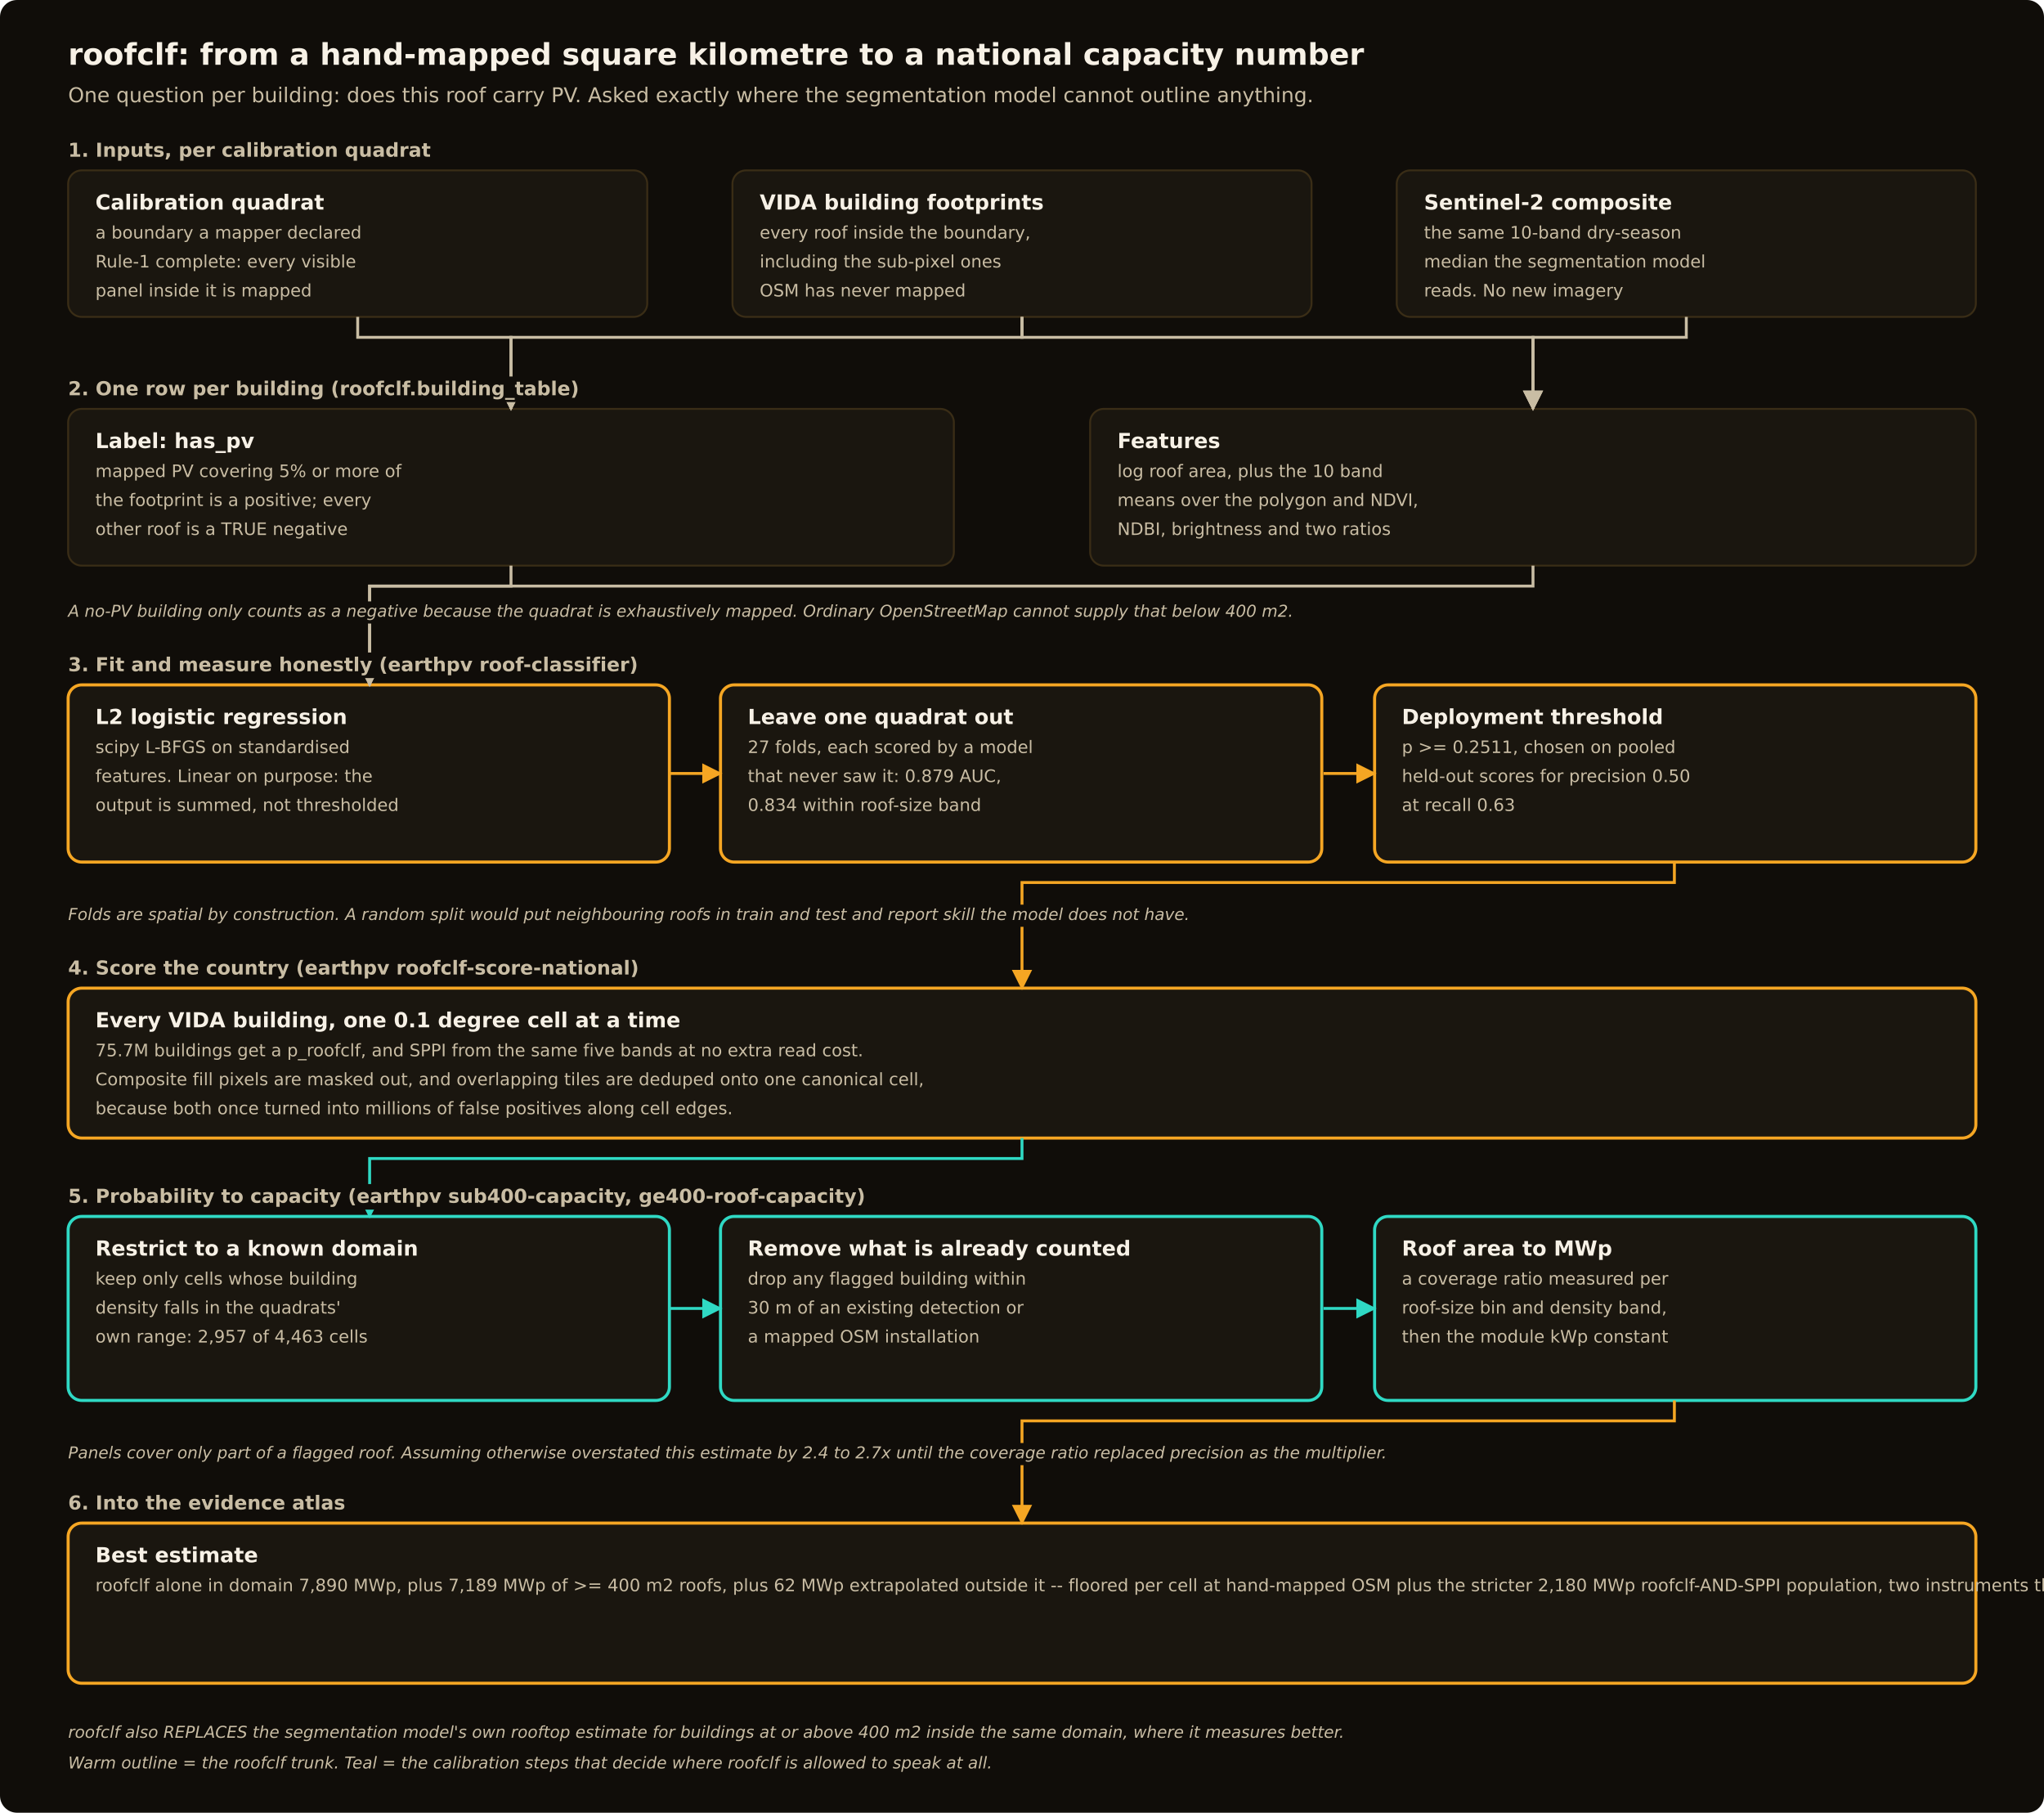
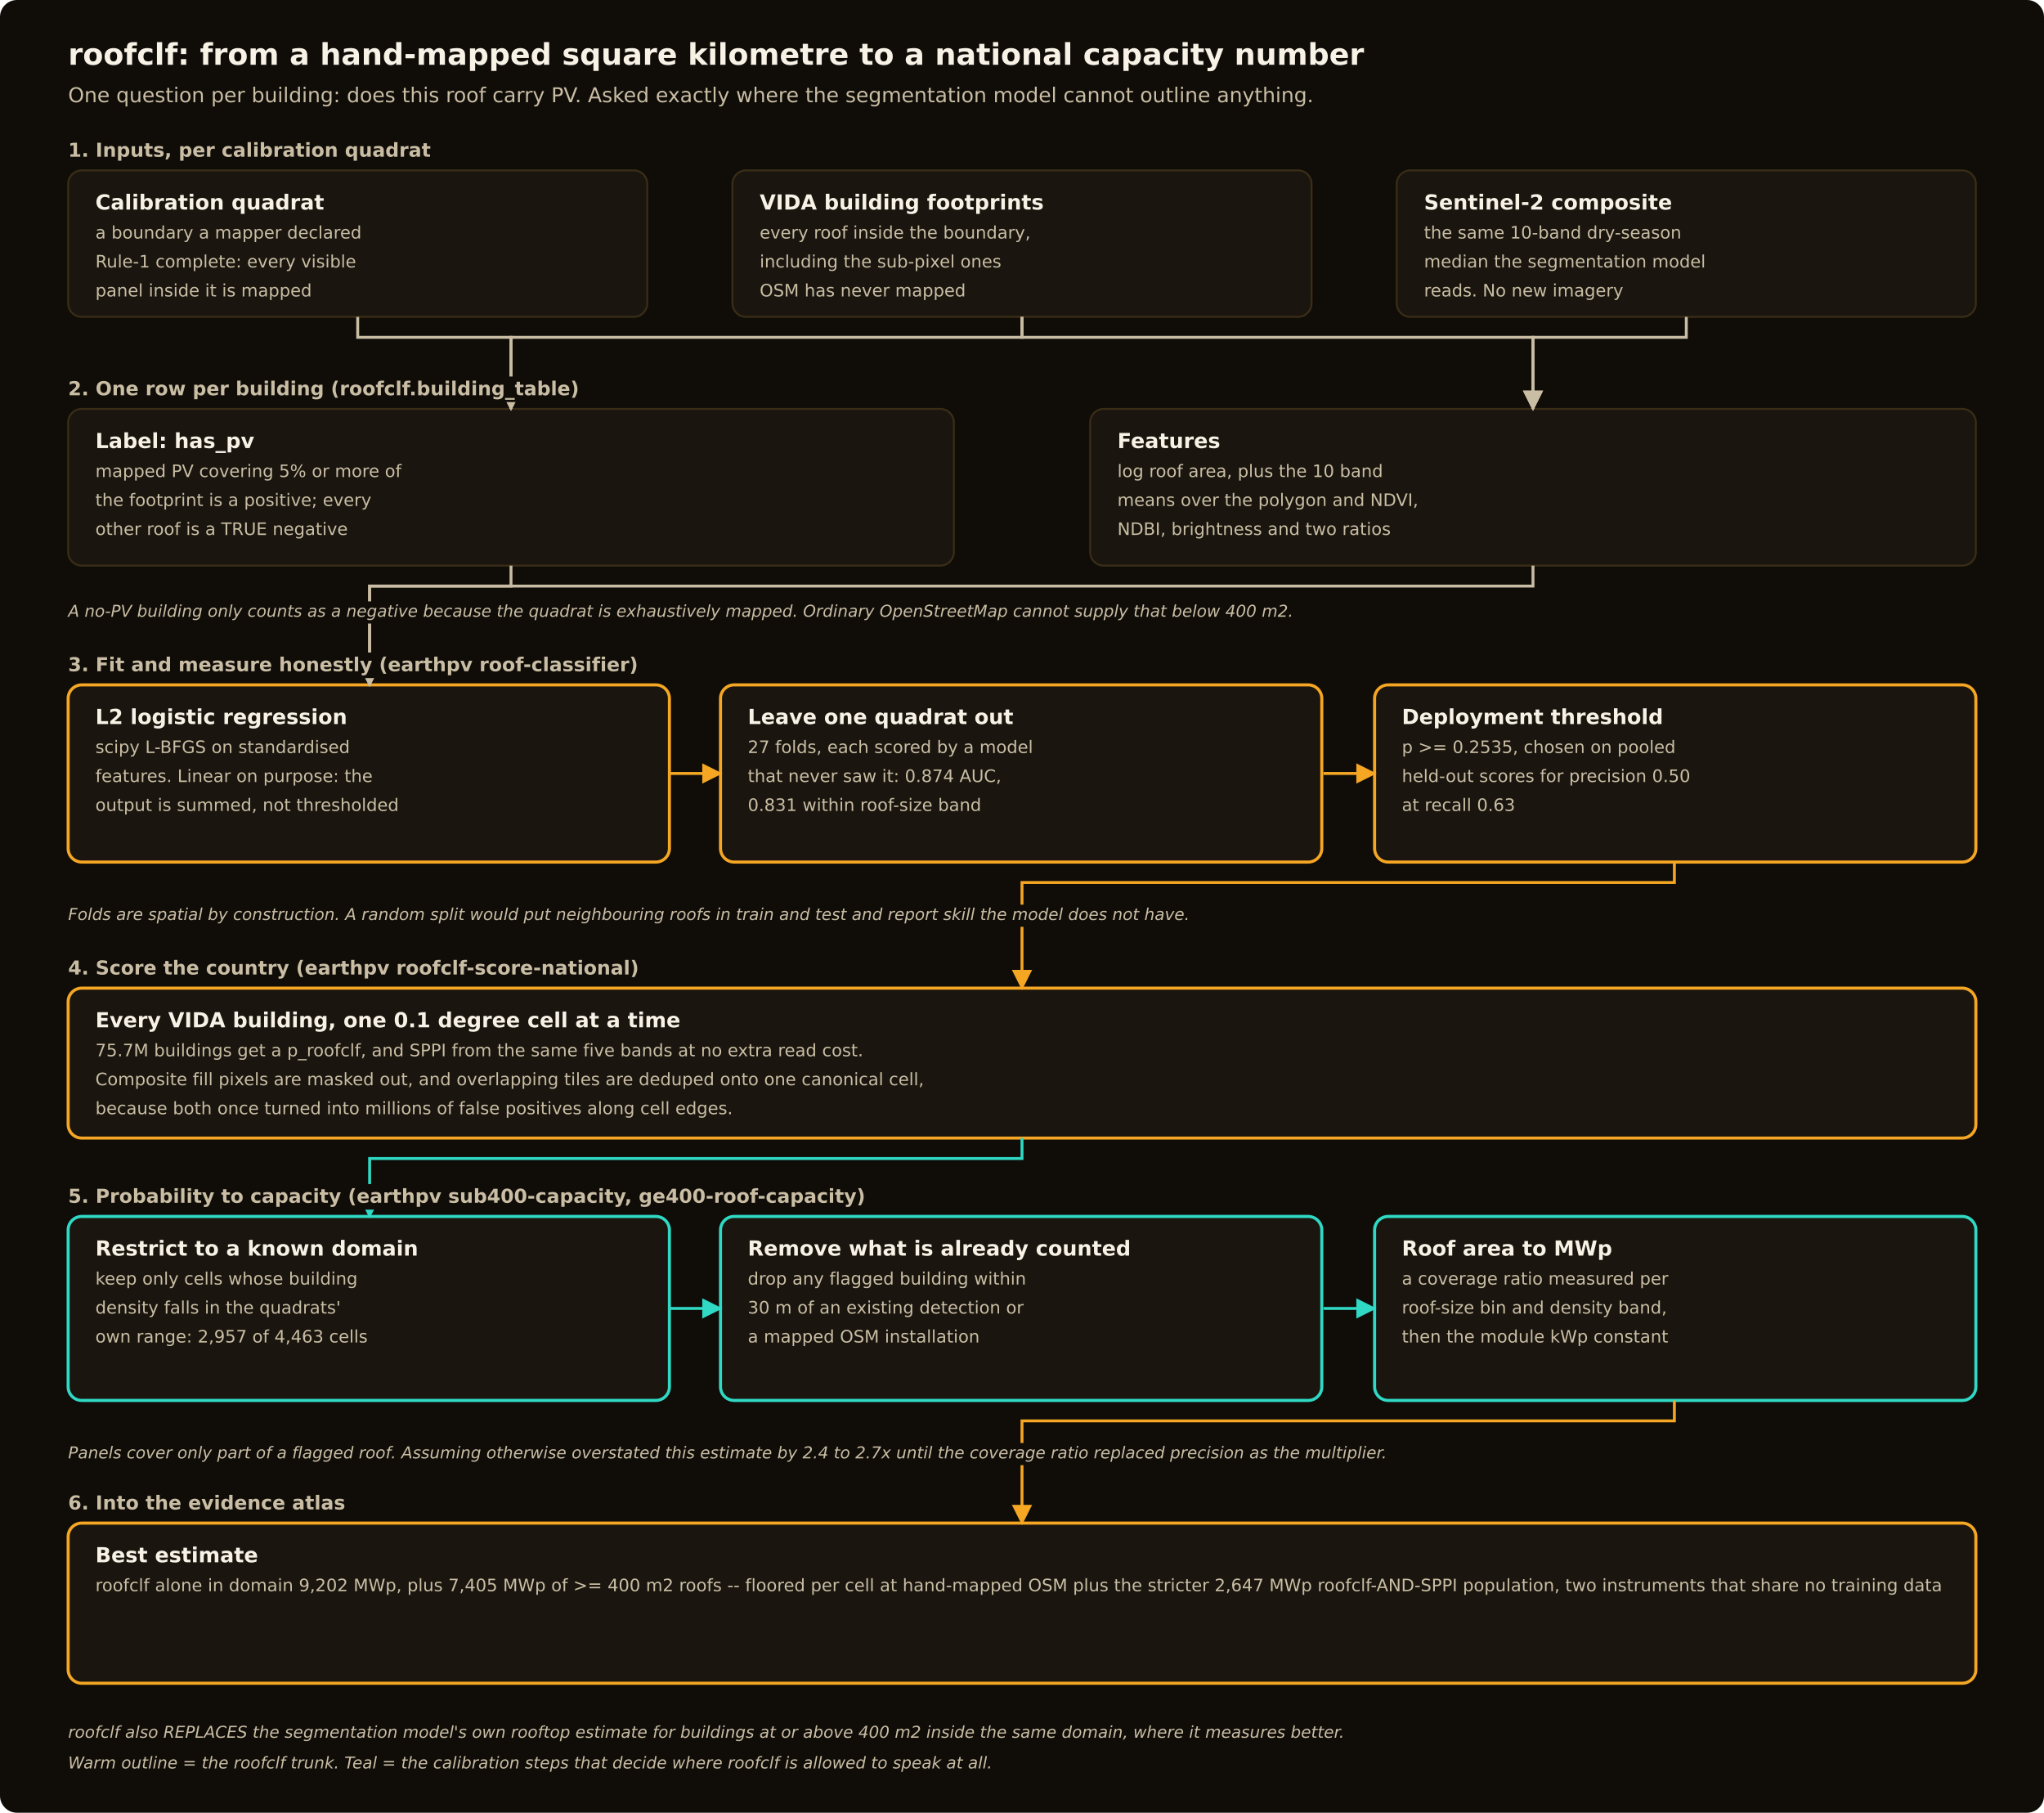
<svg xmlns="http://www.w3.org/2000/svg" width="1200" height="1064" viewBox="0 0 1200 1064" font-family="DejaVu Sans, system-ui, sans-serif">
  <defs>
    <marker id="ah-c9bda4-dark" viewBox="0 0 10 10" refX="9" refY="5" markerWidth="7" markerHeight="7" orient="auto-start-reverse">
      <path d="M0,0 L10,5 L0,10 z" fill="#c9bda4" />
    </marker>
    <marker id="ah-f5a623-dark" viewBox="0 0 10 10" refX="9" refY="5" markerWidth="7" markerHeight="7" orient="auto-start-reverse">
      <path d="M0,0 L10,5 L0,10 z" fill="#f5a623" />
    </marker>
    <marker id="ah-4fb2e8-dark" viewBox="0 0 10 10" refX="9" refY="5" markerWidth="7" markerHeight="7" orient="auto-start-reverse">
      <path d="M0,0 L10,5 L0,10 z" fill="#4fb2e8" />
    </marker>
    <marker id="ah-2fd9c4-dark" viewBox="0 0 10 10" refX="9" refY="5" markerWidth="7" markerHeight="7" orient="auto-start-reverse">
      <path d="M0,0 L10,5 L0,10 z" fill="#2fd9c4" />
    </marker>
  </defs>
  <rect width="1200" height="1064" rx="10" fill="#100d09" />
  <text x="40" y="38" font-size="17.5" font-weight="600" fill="#f7f1e6">roofclf: from a hand-mapped square kilometre to a national capacity number</text>
  <text x="40" y="60" font-size="12" fill="#c9bda4">One question per building: does this roof carry PV. Asked exactly where the segmentation model cannot outline anything.</text>
  <rect x="40" y="100" width="340" height="86" rx="8" fill="#1a160f" stroke="#3a2d16" stroke-width="1.1" />
  <text x="56" y="123" font-size="12.2" font-weight="600" fill="#f7f1e6">Calibration quadrat</text>
  <text x="56" y="140" font-size="10.1" fill="#c9bda4">a boundary a mapper declared</text>
  <text x="56" y="157" font-size="10.1" fill="#c9bda4">Rule-1 complete: every visible</text>
  <text x="56" y="174" font-size="10.1" fill="#c9bda4">panel inside it is mapped</text>
  <rect x="430" y="100" width="340" height="86" rx="8" fill="#1a160f" stroke="#3a2d16" stroke-width="1.1" />
  <text x="446" y="123" font-size="12.2" font-weight="600" fill="#f7f1e6">VIDA building footprints</text>
  <text x="446" y="140" font-size="10.1" fill="#c9bda4">every roof inside the boundary,</text>
  <text x="446" y="157" font-size="10.1" fill="#c9bda4">including the sub-pixel ones</text>
  <text x="446" y="174" font-size="10.1" fill="#c9bda4">OSM has never mapped</text>
  <rect x="820" y="100" width="340" height="86" rx="8" fill="#1a160f" stroke="#3a2d16" stroke-width="1.1" />
  <text x="836" y="123" font-size="12.2" font-weight="600" fill="#f7f1e6">Sentinel-2 composite</text>
  <text x="836" y="140" font-size="10.1" fill="#c9bda4">the same 10-band dry-season</text>
  <text x="836" y="157" font-size="10.1" fill="#c9bda4">median the segmentation model</text>
  <text x="836" y="174" font-size="10.1" fill="#c9bda4">reads. No new imagery</text>
  <rect x="40" y="240" width="520" height="92" rx="8" fill="#1a160f" stroke="#3a2d16" stroke-width="1.1" />
  <text x="56" y="263" font-size="12.2" font-weight="600" fill="#f7f1e6">Label: has_pv</text>
  <text x="56" y="280" font-size="10.1" fill="#c9bda4">mapped PV covering 5% or more of</text>
  <text x="56" y="297" font-size="10.1" fill="#c9bda4">the footprint is a positive; every</text>
  <text x="56" y="314" font-size="10.1" fill="#c9bda4">other roof is a TRUE negative</text>
  <rect x="640" y="240" width="520" height="92" rx="8" fill="#1a160f" stroke="#3a2d16" stroke-width="1.1" />
  <text x="656" y="263" font-size="12.2" font-weight="600" fill="#f7f1e6">Features</text>
  <text x="656" y="280" font-size="10.1" fill="#c9bda4">log roof area, plus the 10 band</text>
  <text x="656" y="297" font-size="10.1" fill="#c9bda4">means over the polygon and NDVI,</text>
  <text x="656" y="314" font-size="10.1" fill="#c9bda4">NDBI, brightness and two ratios</text>
  <rect x="40" y="402" width="353" height="104" rx="8" fill="#1a160f" stroke="#f5a623" stroke-width="1.8" />
  <text x="56" y="425" font-size="12.2" font-weight="600" fill="#f7f1e6">L2 logistic regression</text>
  <text x="56" y="442" font-size="10.1" fill="#c9bda4">scipy L-BFGS on standardised</text>
  <text x="56" y="459" font-size="10.1" fill="#c9bda4">features. Linear on purpose: the</text>
  <text x="56" y="476" font-size="10.1" fill="#c9bda4">output is summed, not thresholded</text>
  <rect x="423" y="402" width="353" height="104" rx="8" fill="#1a160f" stroke="#f5a623" stroke-width="1.8" />
  <text x="439" y="425" font-size="12.2" font-weight="600" fill="#f7f1e6">Leave one quadrat out</text>
  <text x="439" y="442" font-size="10.1" fill="#c9bda4">27 folds, each scored by a model</text>
-   <text x="439" y="459" font-size="10.1" fill="#c9bda4">that never saw it: 0.879 AUC,</text>
-   <text x="439" y="476" font-size="10.1" fill="#c9bda4">0.834 within roof-size band</text>
+   <text x="439" y="459" font-size="10.1" fill="#c9bda4">that never saw it: 0.874 AUC,</text>
+   <text x="439" y="476" font-size="10.1" fill="#c9bda4">0.831 within roof-size band</text>
  <rect x="807" y="402" width="353" height="104" rx="8" fill="#1a160f" stroke="#f5a623" stroke-width="1.8" />
  <text x="823" y="425" font-size="12.2" font-weight="600" fill="#f7f1e6">Deployment threshold</text>
-   <text x="823" y="442" font-size="10.1" fill="#c9bda4">p &gt;= 0.2511, chosen on pooled</text>
+   <text x="823" y="442" font-size="10.1" fill="#c9bda4">p &gt;= 0.2535, chosen on pooled</text>
  <text x="823" y="459" font-size="10.1" fill="#c9bda4">held-out scores for precision 0.50</text>
  <text x="823" y="476" font-size="10.1" fill="#c9bda4">at recall 0.63</text>
  <rect x="40" y="580" width="1120" height="88" rx="8" fill="#1a160f" stroke="#f5a623" stroke-width="1.8" />
  <text x="56" y="603" font-size="12.2" font-weight="600" fill="#f7f1e6">Every VIDA building, one 0.1 degree cell at a time</text>
  <text x="56" y="620" font-size="10.1" fill="#c9bda4">75.7M buildings get a p_roofclf, and SPPI from the same five bands at no extra read cost.</text>
  <text x="56" y="637" font-size="10.1" fill="#c9bda4">Composite fill pixels are masked out, and overlapping tiles are deduped onto one canonical cell,</text>
  <text x="56" y="654" font-size="10.1" fill="#c9bda4">because both once turned into millions of false positives along cell edges.</text>
  <rect x="40" y="714" width="353" height="108" rx="8" fill="#1a160f" stroke="#2fd9c4" stroke-width="1.8" />
  <text x="56" y="737" font-size="12.2" font-weight="600" fill="#f7f1e6">Restrict to a known domain</text>
  <text x="56" y="754" font-size="10.1" fill="#c9bda4">keep only cells whose building</text>
  <text x="56" y="771" font-size="10.1" fill="#c9bda4">density falls in the quadrats'</text>
  <text x="56" y="788" font-size="10.1" fill="#c9bda4">own range: 2,957 of 4,463 cells</text>
  <rect x="423" y="714" width="353" height="108" rx="8" fill="#1a160f" stroke="#2fd9c4" stroke-width="1.8" />
  <text x="439" y="737" font-size="12.2" font-weight="600" fill="#f7f1e6">Remove what is already counted</text>
  <text x="439" y="754" font-size="10.1" fill="#c9bda4">drop any flagged building within</text>
  <text x="439" y="771" font-size="10.1" fill="#c9bda4">30 m of an existing detection or</text>
  <text x="439" y="788" font-size="10.1" fill="#c9bda4">a mapped OSM installation</text>
  <rect x="807" y="714" width="353" height="108" rx="8" fill="#1a160f" stroke="#2fd9c4" stroke-width="1.8" />
  <text x="823" y="737" font-size="12.2" font-weight="600" fill="#f7f1e6">Roof area to MWp</text>
  <text x="823" y="754" font-size="10.1" fill="#c9bda4">a coverage ratio measured per</text>
  <text x="823" y="771" font-size="10.1" fill="#c9bda4">roof-size bin and density band,</text>
  <text x="823" y="788" font-size="10.1" fill="#c9bda4">then the module kWp constant</text>
  <rect x="40" y="894" width="1120" height="94" rx="8" fill="#1a160f" stroke="#f5a623" stroke-width="1.8" />
  <text x="56" y="917" font-size="12.2" font-weight="600" fill="#f7f1e6">Best estimate</text>
-   <text x="56" y="934" font-size="10.1" fill="#c9bda4">roofclf alone in domain 7,890 MWp, plus 7,189 MWp of &gt;= 400 m2 roofs, plus 62 MWp extrapolated outside it -- floored per cell at hand-mapped OSM plus the stricter 2,180 MWp roofclf-AND-SPPI population, two instruments that share no training data</text>
+   <text x="56" y="934" font-size="10.1" fill="#c9bda4">roofclf alone in domain 9,202 MWp, plus 7,405 MWp of &gt;= 400 m2 roofs -- floored per cell at hand-mapped OSM plus the stricter 2,647 MWp roofclf-AND-SPPI population, two instruments that share no training data</text>
  <path d="M210,186 V198 H300 V240" stroke="#c9bda4" stroke-width="1.7" fill="none" marker-end="url(#ah-c9bda4-dark)" />
  <path d="M600,186 V198 H300 V240" stroke="#c9bda4" stroke-width="1.7" fill="none" marker-end="url(#ah-c9bda4-dark)" />
  <path d="M600,186 V198 H900 V240" stroke="#c9bda4" stroke-width="1.7" fill="none" marker-end="url(#ah-c9bda4-dark)" />
  <path d="M990,186 V198 H900 V240" stroke="#c9bda4" stroke-width="1.7" fill="none" marker-end="url(#ah-c9bda4-dark)" />
  <path d="M300,332 V344 H217 V402" stroke="#c9bda4" stroke-width="1.7" fill="none" marker-end="url(#ah-c9bda4-dark)" />
  <path d="M900,332 V344 H217 V402" stroke="#c9bda4" stroke-width="1.7" fill="none" marker-end="url(#ah-c9bda4-dark)" />
  <path d="M393,454 H423" stroke="#f5a623" stroke-width="1.7" fill="none" marker-end="url(#ah-f5a623-dark)" />
  <path d="M777,454 H807" stroke="#f5a623" stroke-width="1.7" fill="none" marker-end="url(#ah-f5a623-dark)" />
  <path d="M983,506 V518 H600 V580" stroke="#f5a623" stroke-width="1.7" fill="none" marker-end="url(#ah-f5a623-dark)" />
  <path d="M600,668 V680 H217 V714" stroke="#2fd9c4" stroke-width="1.7" fill="none" marker-end="url(#ah-2fd9c4-dark)" />
  <path d="M393,768 H423" stroke="#2fd9c4" stroke-width="1.7" fill="none" marker-end="url(#ah-2fd9c4-dark)" />
  <path d="M777,768 H807" stroke="#2fd9c4" stroke-width="1.7" fill="none" marker-end="url(#ah-2fd9c4-dark)" />
  <path d="M983,822 V834 H600 V894" stroke="#f5a623" stroke-width="1.7" fill="none" marker-end="url(#ah-f5a623-dark)" />
  <rect x="36" y="81" width="207" height="15" fill="#100d09" />
  <text x="40" y="92" font-size="11.3" font-weight="600" fill="#c9bda4">1. Inputs, per calibration quadrat</text>
  <rect x="36" y="221" width="293" height="15" fill="#100d09" />
  <text x="40" y="232" font-size="11.3" font-weight="600" fill="#c9bda4">2. One row per building (roofclf.building_table)</text>
  <rect x="36" y="353" width="736" height="13" fill="#100d09" />
  <text x="40" y="362" font-size="9.6" font-style="italic" fill="#c9bda4">A no-PV building only counts as a negative because the quadrat is exhaustively mapped. Ordinary OpenStreetMap cannot supply that below 400 m2.</text>
  <rect x="36" y="383" width="323" height="15" fill="#100d09" />
  <text x="40" y="394" font-size="11.3" font-weight="600" fill="#c9bda4">3. Fit and measure honestly (earthpv roof-classifier)</text>
  <rect x="36" y="531" width="715" height="13" fill="#100d09" />
  <text x="40" y="540" font-size="9.6" font-style="italic" fill="#c9bda4">Folds are spatial by construction. A random split would put neighbouring roofs in train and test and report skill the model does not have.</text>
  <rect x="36" y="561" width="323" height="15" fill="#100d09" />
  <text x="40" y="572" font-size="11.3" font-weight="600" fill="#c9bda4">4. Score the country (earthpv roofclf-score-national)</text>
  <rect x="36" y="695" width="445" height="15" fill="#100d09" />
  <text x="40" y="706" font-size="11.3" font-weight="600" fill="#c9bda4">5. Probability to capacity (earthpv sub400-capacity, ge400-roof-capacity)</text>
  <rect x="36" y="847" width="845" height="13" fill="#100d09" />
  <text x="40" y="856" font-size="9.6" font-style="italic" fill="#c9bda4">Panels cover only part of a flagged roof. Assuming otherwise overstated this estimate by 2.4 to 2.7x until the coverage ratio replaced precision as the multiplier.</text>
  <rect x="36" y="875" width="159" height="15" fill="#100d09" />
  <text x="40" y="886" font-size="11.3" font-weight="600" fill="#c9bda4">6. Into the evidence atlas</text>
  <rect x="36" y="1011" width="778" height="13" fill="#100d09" />
  <text x="40" y="1020" font-size="9.6" font-style="italic" fill="#c9bda4">roofclf also REPLACES the segmentation model's own rooftop estimate for buildings at or above 400 m2 inside the same domain, where it measures better.</text>
  <rect x="36" y="1029" width="601" height="13" fill="#100d09" />
  <text x="40" y="1038" font-size="9.6" font-style="italic" fill="#c9bda4">Warm outline = the roofclf trunk. Teal = the calibration steps that decide where roofclf is allowed to speak at all.</text>
</svg>
